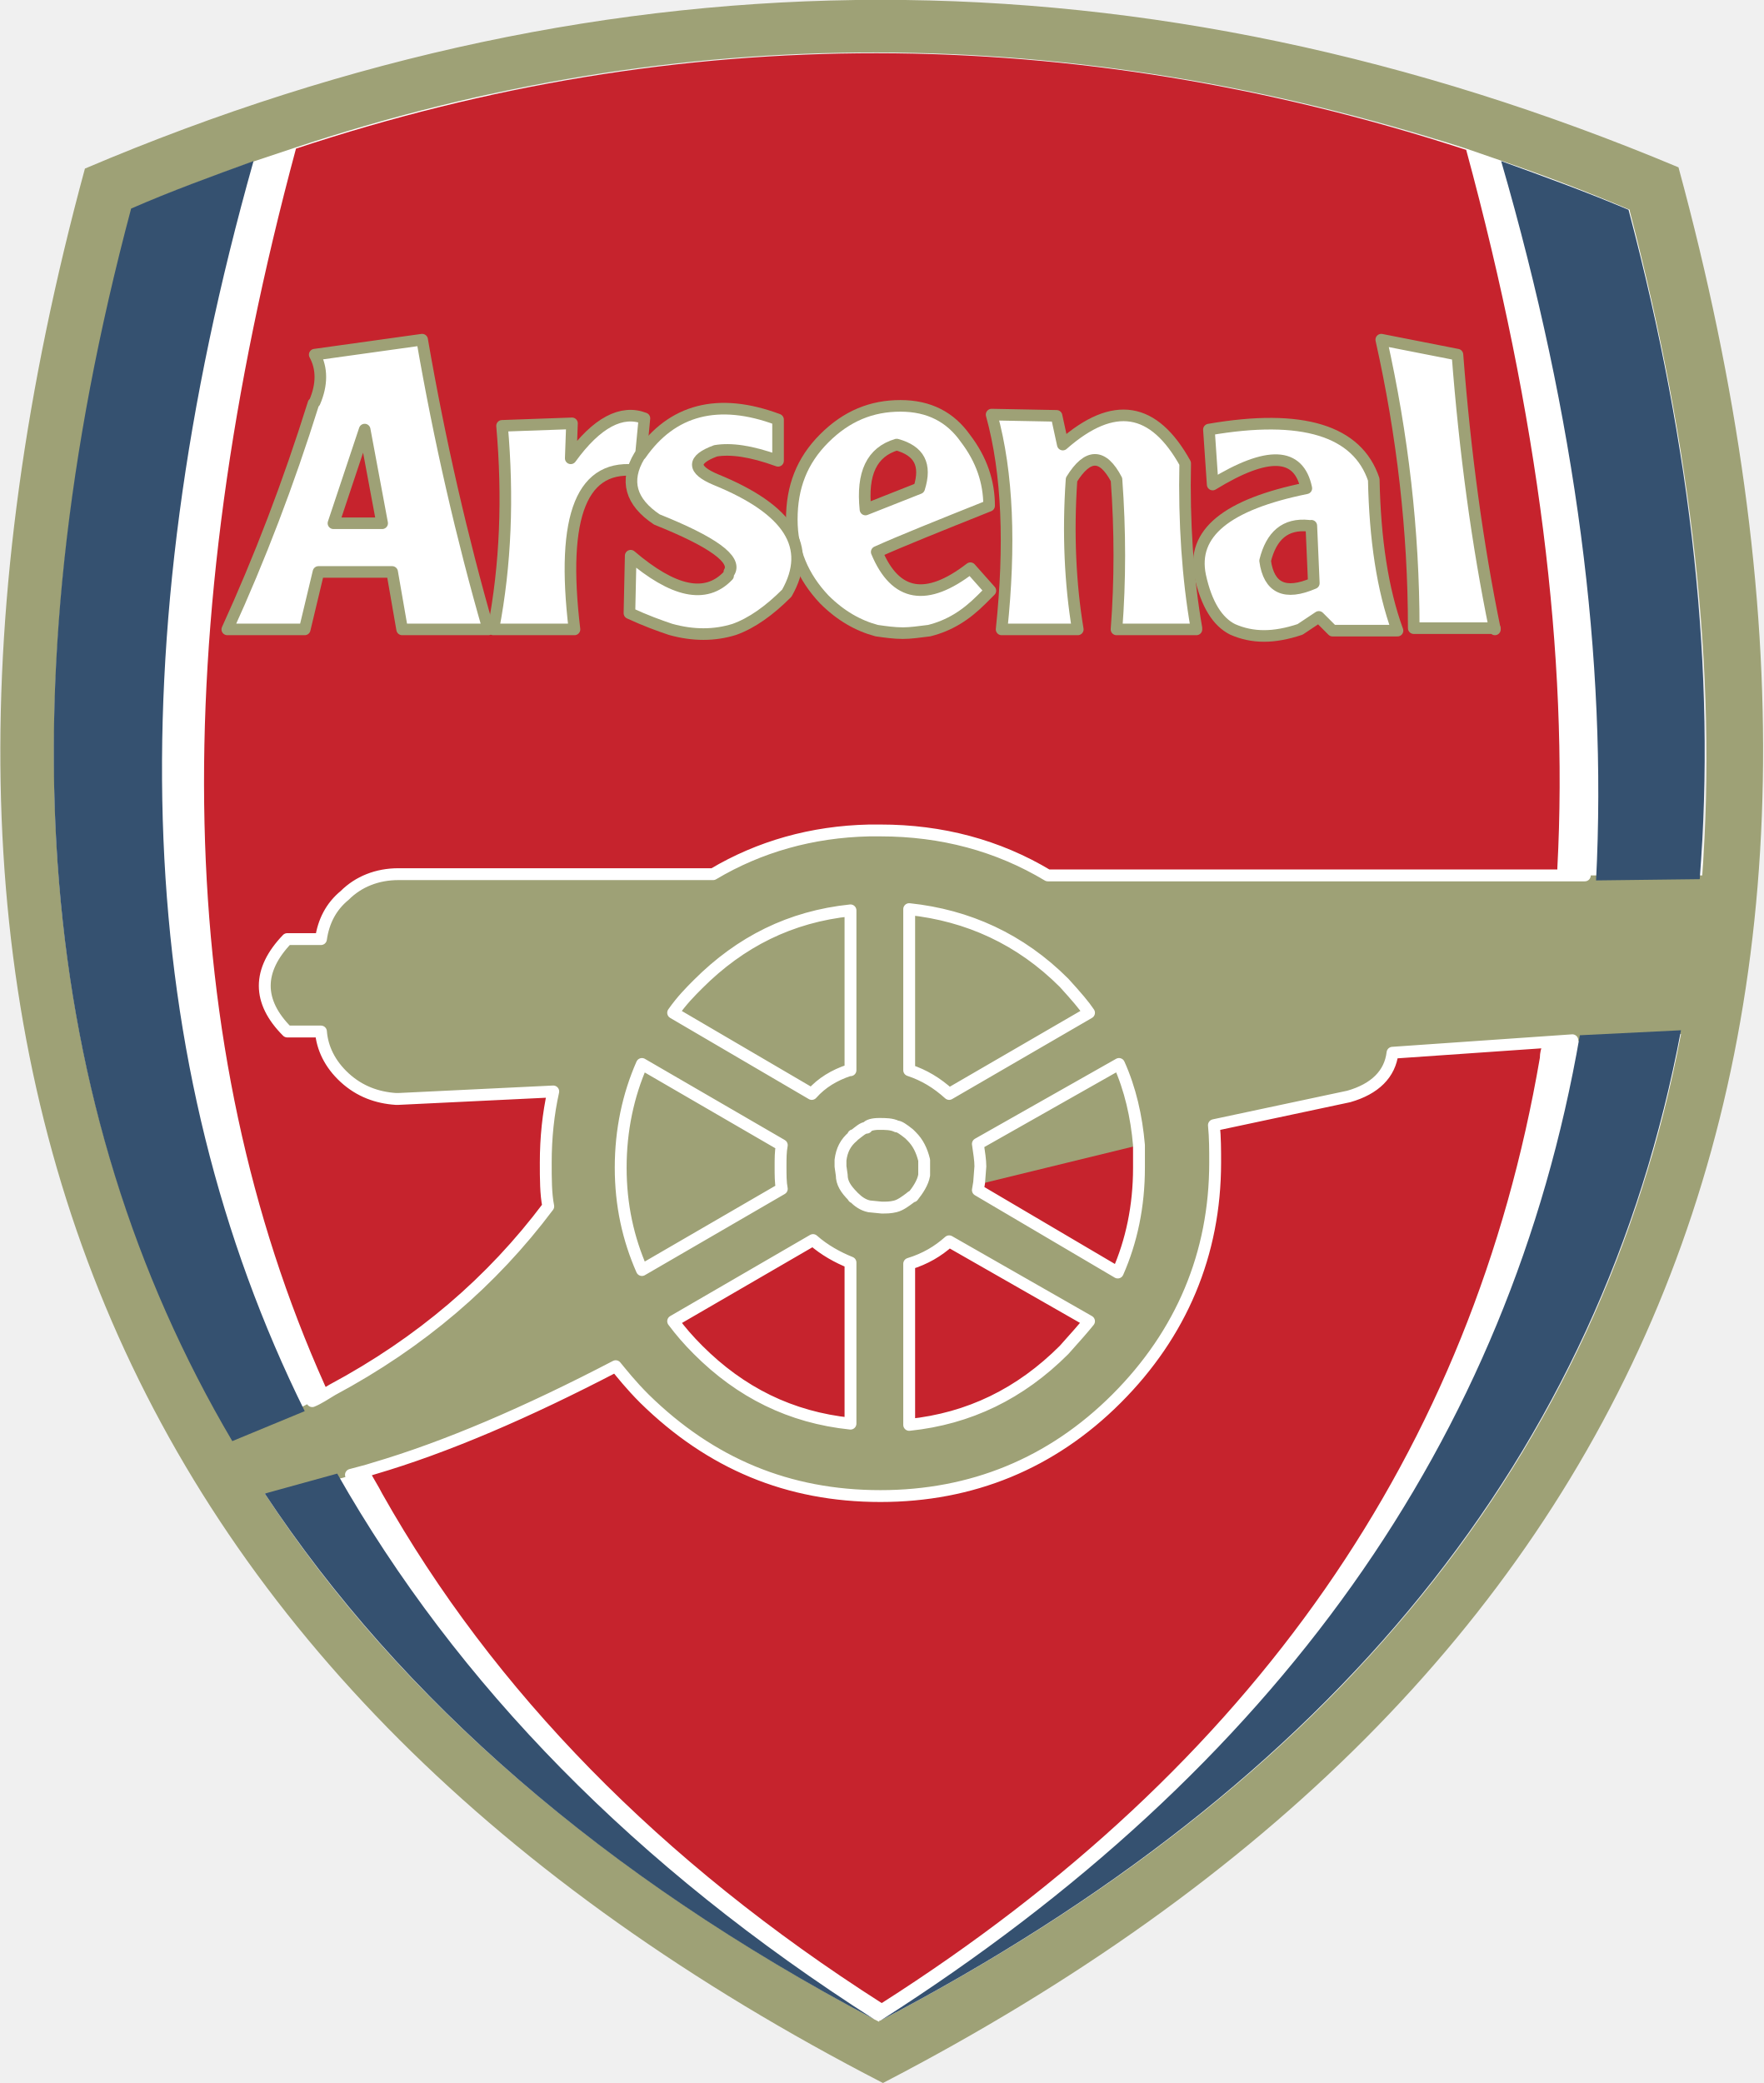
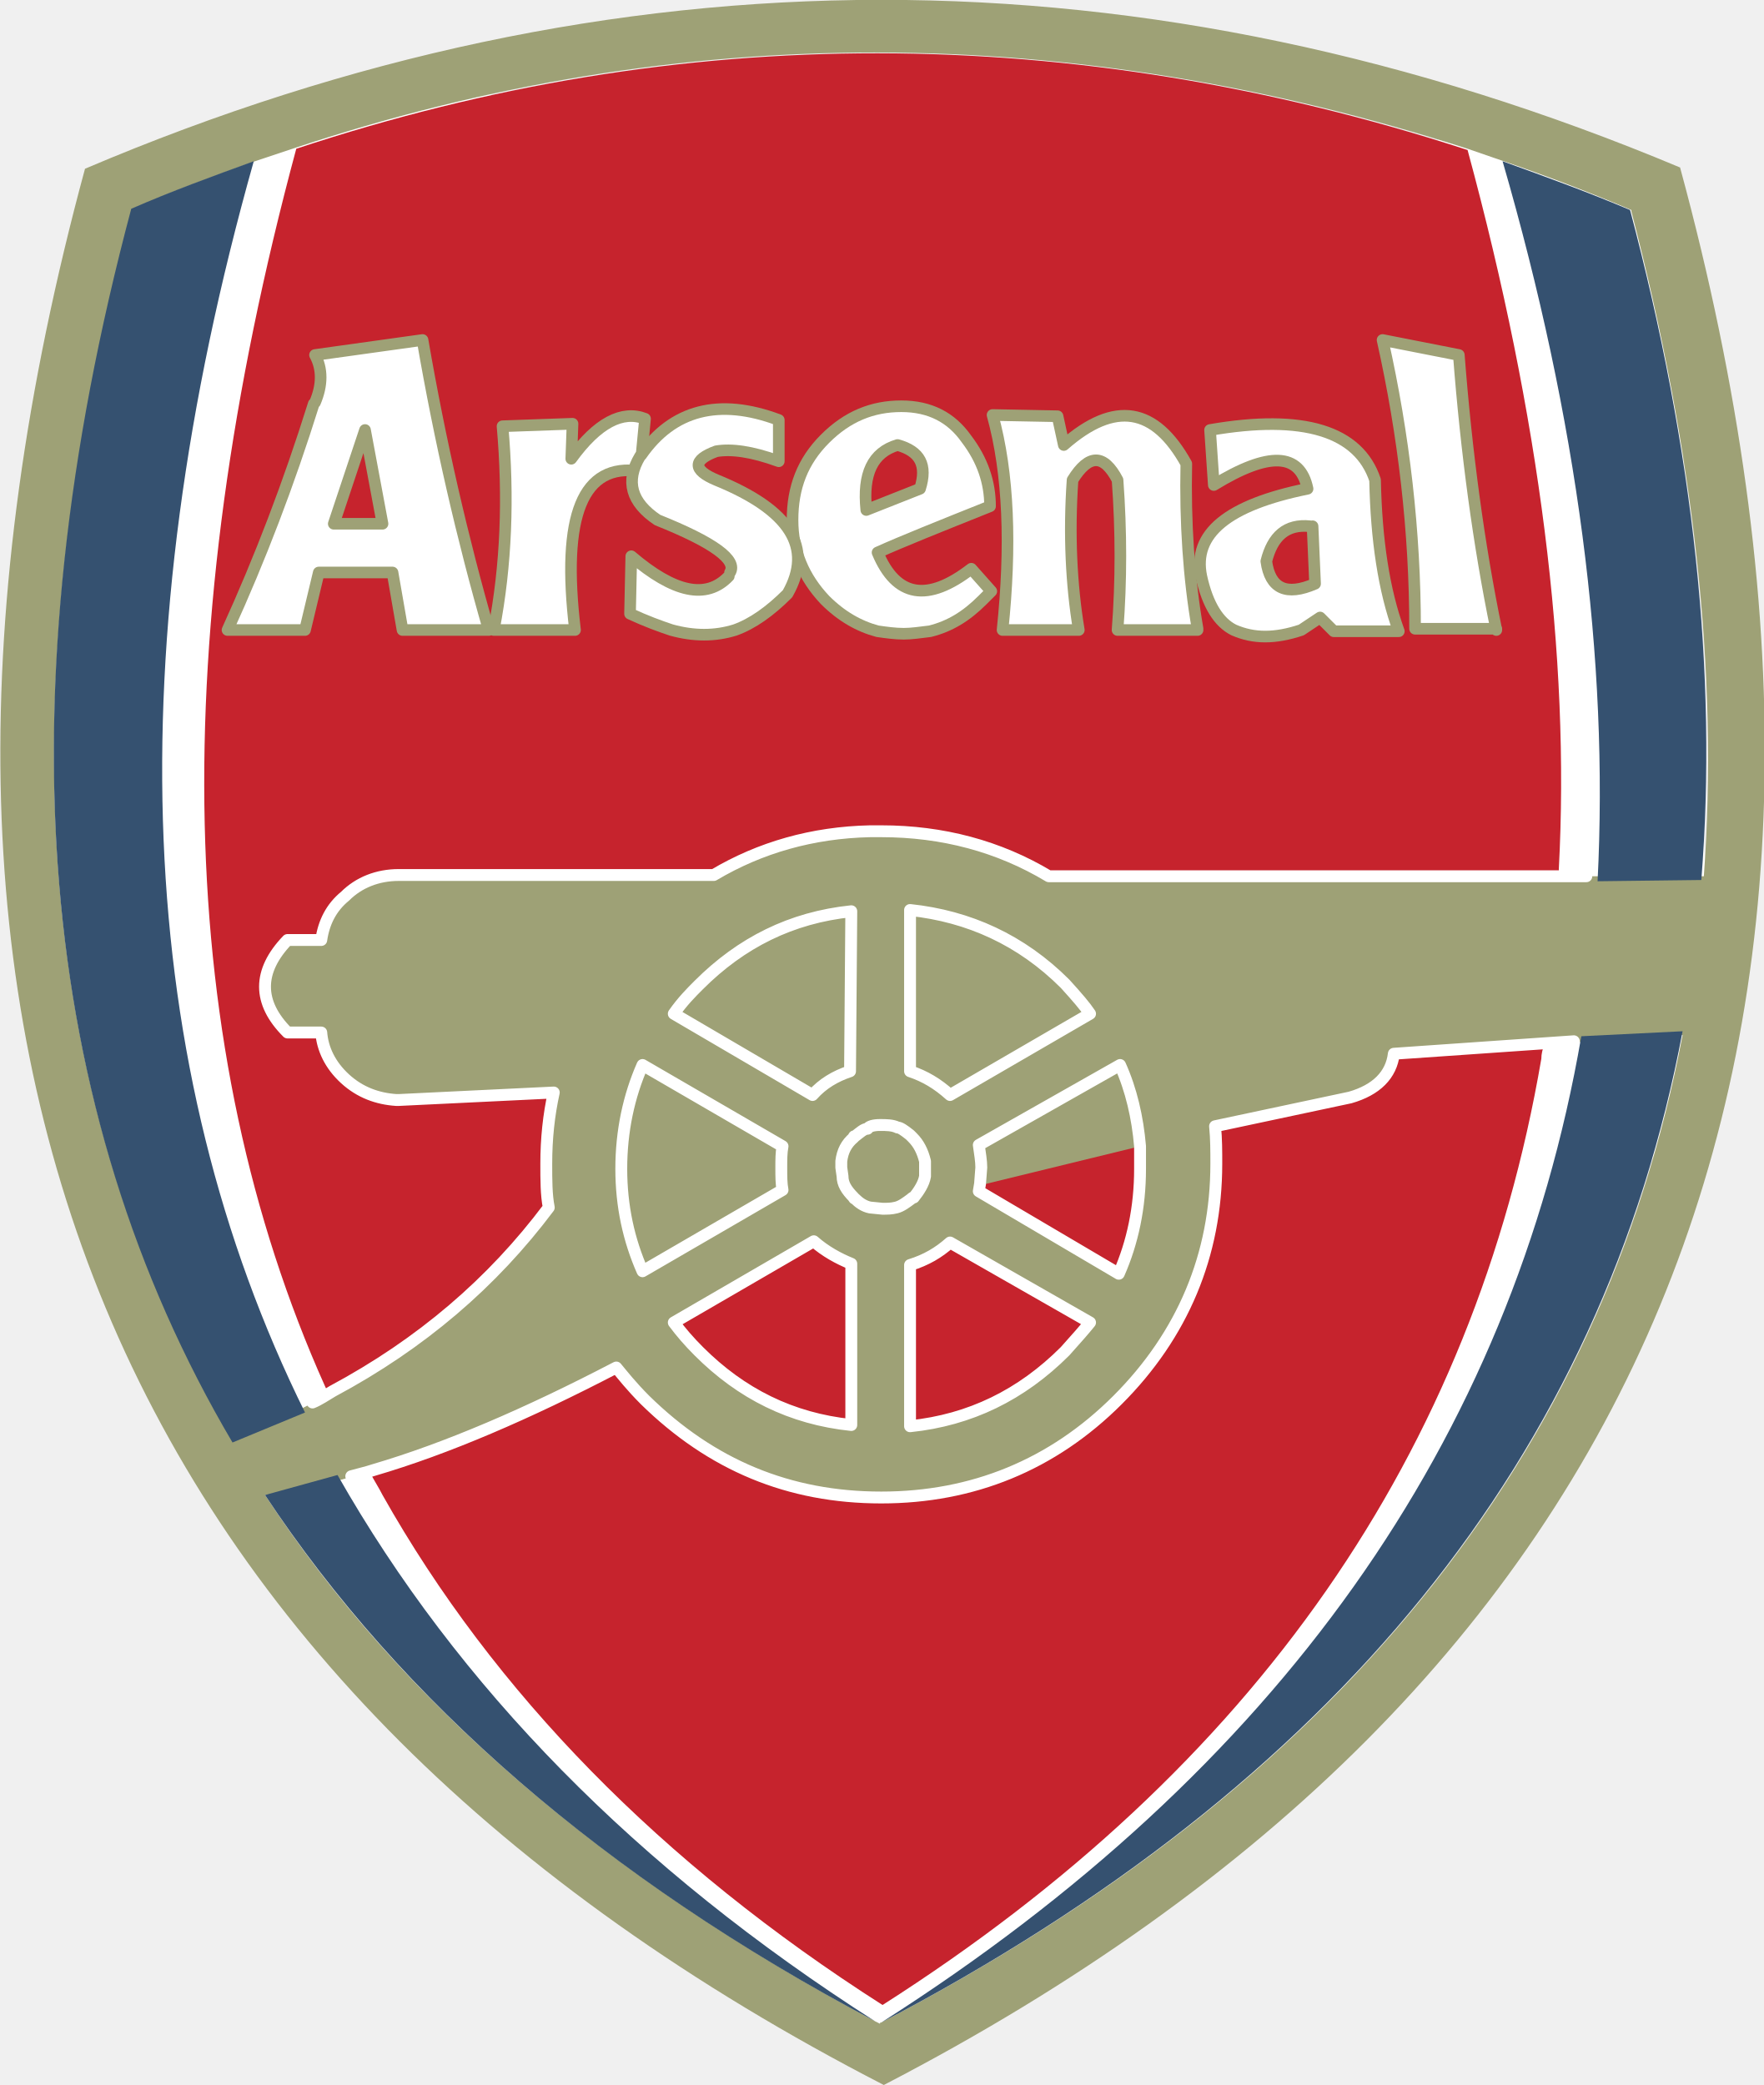
- <svg xmlns="http://www.w3.org/2000/svg" version="1.1" id="Layer_1" x="0px" y="0px" viewBox="-183.2 313.2 141.2 166.8" style="enable-background:new -183.2 313.2 141.2 166.8;" xml:space="preserve">
-   <style type="text/css">
- 	.st0{fill:#FFFFFF;}
- 	.st1{fill:none;stroke:#9EA176;stroke-width:0.929;stroke-linecap:round;stroke-linejoin:round;stroke-miterlimit:2.613;}
- 	.st2{fill:#C6232D;}
- 	.st3{fill:#9EA176;}
- 	.st4{fill:#355170;}
- 	.st5{fill:none;stroke:#FFFFFF;stroke-width:0.949;stroke-linecap:round;stroke-linejoin:round;stroke-miterlimit:2.613;}
- </style>
+ <svg xmlns="http://www.w3.org/2000/svg" version="1.1" id="Layer_1" x="0px" y="0px" viewBox="-417.2 626.4 141.1 166.8" enable-background="new -417.2 626.4 141.1 166.8" xml:space="preserve">
  <g>
-     <polygon class="st0" points="-168.3,326.7 -144.2,319.5 -112.6,471.5 -67.5,322.2 -49.7,328.3 -46,397.2 -78.5,453.7 -112.6,478.7    -155.8,445.8 -174.9,409.7 -180.4,371.5 -175.2,329.3  " />
-     <path class="st1" d="M-158.1,345.4v0.1 M-144.1,363.6h0.4" />
-     <path class="st2" d="M-58.5,383.3c0,0,0-0.3,0-0.6c0.9-16.9-1.5-36.1-7.3-57.5c-31.7-10.3-62.9-10.3-93.7-0.1   c-10.5,39-9.8,72,2.3,99c0.1,0.2,0.2,0.5,0.4,0.7c0,0,1.1,2,3.2,6.2c0,0,0,0,0,0c0.3,0.6,0.7,1.2,1,1.8c8.9,15.8,22.3,29.5,40,40.8   c29.8-19,47.3-44.2,52.7-75.7c0-0.4,0.1-0.7,0.2-1.1h0L-58.5,383.3L-58.5,383.3z" />
-     <path class="st3" d="M-48.8,326.6c-42.7-17.9-85.3-17.9-127.6,0.1c-19.1,70.4,2.2,121.5,63.9,153.3   C-51,448.1-29.7,396.9-48.8,326.6L-48.8,326.6z M-62.9,326.1c3.5,1.2,6.9,2.5,10.2,3.9v0.1c5,19.2,7,36.9,5.8,53.2h-52.3   c-4-2.4-8.5-3.6-13.4-3.6l-0.9,0c-4.6,0.1-8.8,1.3-12.5,3.5h-25.2c-1.7,0-3.2,0.6-4.3,1.7c-1.1,0.9-1.7,2.1-1.9,3.5h-2.7   c-2.4,2.5-2.4,5,0,7.4h2.7c0.1,1.3,0.7,2.6,1.9,3.7c1.2,1.1,2.6,1.6,4.1,1.7c0.1,0,0.1,0,0.2,0l12.4-0.6c-0.4,1.8-0.6,3.7-0.6,5.7   c0,1.3,0,2.5,0.2,3.5c-4.6,6.1-10.4,11.1-17.6,14.9l-2.1,1.1c-1.7,0.8-3.6,1.6-5.8,2.4c-15.7-26.6-18.4-59.3-7.9-98.3   c3.2-1.4,6.5-2.6,9.8-3.8l3.3-1.1c30.8-10.2,62-10.1,93.7,0.1L-62.9,326.1L-62.9,326.1z M-120.7,406.6c0,0.7,0,1.3,0.1,1.8   l-11.2,6.5c-1.1-2.5-1.7-5.2-1.7-8.2c0-3,0.6-5.8,1.7-8.3l11.2,6.5C-120.7,405.4-120.7,406-120.7,406.6L-120.7,406.6z    M-112.8,403.2L-112.8,403.2c0.5,0,1,0,1.4,0.2c0.2,0,0.5,0.2,1,0.6l0.2,0.2c0.5,0.5,0.8,1.1,1,1.9l0,1.2c-0.1,0.6-0.5,1.2-0.9,1.7   c-0.1,0-0.1,0-0.2,0.1c-0.4,0.3-0.8,0.6-1.2,0.7c-0.4,0.1-0.7,0.1-1.1,0.1l-1-0.1c-0.5-0.1-0.9-0.4-1.2-0.7c-0.1,0-0.1-0.1-0.1-0.1   c-0.6-0.6-0.9-1.1-0.9-1.7l-0.1-0.7l0-0.5c0.1-0.8,0.4-1.4,1-1.9c0-0.1,0-0.1,0.1-0.1c0.4-0.3,0.7-0.6,1-0.6   C-113.7,403.3-113.3,403.2-112.8,403.2L-112.8,403.2z M-115.2,398.9c-1.2,0.4-2.2,1-3,1.9l-11.1-6.5c0.7-1,1.4-1.7,2-2.3   c3.4-3.4,7.4-5.4,12.2-5.9V398.9L-115.2,398.9z M-127.3,421.3c-0.8-0.8-1.4-1.5-2-2.3l11.2-6.5c0.9,0.8,2,1.4,3,1.8v12.9   C-119.9,426.7-123.9,424.7-127.3,421.3L-127.3,421.3z M-134,422.7c0.5,0.6,1.2,1.5,2.3,2.6c5.3,5.2,11.5,7.8,18.9,7.8   c7.3,0,13.7-2.6,18.9-7.8c5.2-5.2,7.9-11.6,7.9-18.9c0-1,0-2-0.1-3l10.8-2.3c2.1-0.6,3.3-1.8,3.5-3.5l23.2-1.6   c-6.4,33.7-27.7,60-64.1,79c-0.1,0-0.1,0-0.1,0.1l-0.4-0.2c-21.7-11.6-38-25.6-48.8-42.1c1.7-0.2,3.7-0.6,6-1.2l2.2-0.6   C-147.8,429.3-141.2,426.5-134,422.7L-134,422.7z M-110.4,427.3v-12.9c1.3-0.4,2.3-1,3.2-1.8L-96,419c-0.4,0.5-1.1,1.3-2,2.3   C-101.5,424.8-105.6,426.8-110.4,427.3L-110.4,427.3z M-96,394.3l-11.2,6.5c-1-0.9-2-1.5-3.2-1.9V386c4.7,0.5,8.9,2.4,12.4,5.9   C-97,393-96.4,393.7-96,394.3L-96,394.3z M-93.6,398.4c0.9,2,1.4,4.2,1.6,6.5l0,1.8c0,3.1-0.6,5.9-1.7,8.4l-11.2-6.6l0.1-0.6   l0.1-1.3c0-0.5-0.1-1.1-0.2-1.8L-93.6,398.4L-93.6,398.4z" />
-     <path class="st3" d="M-104.7,408l12.7-3.1c-0.2-2.3-0.7-4.5-1.6-6.5l-11.2,6.5c0.1,0.7,0.2,1.3,0.2,1.8L-104.7,408L-104.7,408z" />
-     <path class="st3" d="M-107.2,400.7l11.2-6.5c-0.4-0.6-1.1-1.3-2-2.3c-3.5-3.5-7.7-5.5-12.4-5.9v12.8   C-109.2,399.2-108.1,399.8-107.2,400.7L-107.2,400.7z" />
-     <path class="st3" d="M-110.4,404c-0.5-0.4-0.8-0.6-1-0.6c-0.4-0.2-0.9-0.2-1.3-0.2h-0.1c-0.6,0-0.9,0.1-1.1,0.2   c-0.3,0.1-0.7,0.3-1,0.6c-0.1,0-0.1,0-0.1,0.1c-0.6,0.5-0.9,1.1-1,1.9l0,0.5l0.1,0.7c0,0.6,0.4,1.2,0.9,1.7c0,0,0,0.1,0.1,0.1   c0.3,0.3,0.7,0.6,1.2,0.7l1,0.1c0.4,0,0.7,0,1.1-0.1c0.4-0.1,0.7-0.4,1.2-0.7c0-0.1,0.1-0.1,0.2-0.1c0.5-0.6,0.8-1.1,0.9-1.7l0-1.2   c-0.1-0.8-0.5-1.4-1-1.9L-110.4,404L-110.4,404z" />
-     <path class="st3" d="M-118.2,400.8c0.8-0.9,1.9-1.5,3-1.9V386c-4.7,0.5-8.8,2.5-12.2,5.9c-0.6,0.6-1.3,1.3-2,2.3L-118.2,400.8   L-118.2,400.8z" />
-     <path class="st3" d="M-120.7,406.6c0-0.6,0-1.2,0.1-1.8l-11.2-6.5c-1.1,2.5-1.7,5.2-1.7,8.3c0,3,0.6,5.7,1.7,8.2l11.2-6.5   C-120.7,407.9-120.7,407.3-120.7,406.6L-120.7,406.6z" />
-     <path class="st4" d="M-56.7,396.1L-56.7,396.1c-5.6,32.4-24.3,58.7-56,78.9c36.3-19,57.7-45.3,64.1-79.3L-56.7,396.1L-56.7,396.1z" />
-     <path class="st4" d="M-156.2,431.2l-5.8,1.6c10.9,16.5,27.1,30.6,48.8,42.1C-132.3,462.7-146.6,448.1-156.2,431.2L-156.2,431.2z" />
-     <path class="st4" d="M-52.8,330c-3.3-1.4-6.6-2.6-10.2-3.9c6,20.7,8.5,39.9,7.6,57.6l8.3-0.1C-45.8,367.1-47.7,349.3-52.8,330   L-52.8,330L-52.8,330z" />
-     <path class="st4" d="M-162.9,326.1c-3.3,1.2-6.6,2.4-9.8,3.8c-10.4,39-7.7,71.9,8.1,98.7l5.8-2.4   C-172.5,398.5-173.9,365.1-162.9,326.1L-162.9,326.1z" />
-     <path class="st0" d="M-149.4,340.4l-8.6,1.2c0.6,1.1,0.6,2.4,0,3.8v0.1c-2,6.4-4.3,12.4-6.9,18.1h6.2l1.1-4.6h5.9l0.8,4.6h6.9   C-146.2,356.3-148,348.5-149.4,340.4L-149.4,340.4L-149.4,340.4z M-152.6,355.1h-3.9l2.5-7.5L-152.6,355.1L-152.6,355.1z" />
-     <path class="st1" d="M-154,347.6l1.4,7.5h-3.9L-154,347.6L-154,347.6z M-158.1,345.5c-2,6.4-4.3,12.4-6.9,18.1h6.2l1.1-4.6h5.9   l0.8,4.6h6.9c-2.1-7.3-3.9-15.1-5.3-23.2l-8.6,1.2c0.6,1.1,0.6,2.4,0,3.8" />
-     <path class="st0" d="M-137.2,363.6c-1.1-9.2,0.6-13.4,5.2-12.7l0.4-4.2c-1.8-0.7-3.8,0.3-5.9,3.2l0.1-2.8l-5.6,0.2   c0.5,5.7,0.3,11.1-0.7,16.3L-137.2,363.6L-137.2,363.6z" />
-     <path class="st1" d="M-132,350.9c-4.6-0.7-6.3,3.5-5.2,12.7h-6.5c1-5.2,1.2-10.6,0.7-16.3l5.6-0.2l-0.1,2.8   c2.1-2.9,4.1-3.9,5.9-3.2L-132,350.9L-132,350.9z" />
-     <path class="st0" d="M-70,363.6h6.5c-1.4-6.8-2.4-14.2-3-22l-6.1-1.2C-70.9,348-70.1,355.8-70,363.6L-70,363.6z" />
-     <path class="st1" d="M-63.5,363.6c-1.4-6.8-2.4-14.2-3-22l-6.1-1.2c1.7,7.6,2.6,15.3,2.6,23.1H-63.5L-63.5,363.6z" />
-     <path class="st0" d="M-103.9,360.5l-1.6-1.8c-3.5,2.7-6,2.3-7.5-1.3c2-0.8,5-2,9-3.7c0-1.9-0.6-3.7-1.8-5.4c-1.3-1.7-3-2.6-5.2-2.6   c-2.3,0-4.3,0.8-6.1,2.6c-1.7,1.8-2.6,3.9-2.6,6.5c0,2.5,0.8,4.6,2.6,6.4c1.3,1.3,2.6,2.1,4.2,2.5h4.2c1.5-0.4,2.9-1.2,4.2-2.5   L-103.9,360.5L-103.9,360.5L-103.9,360.5z M-111.4,348.8c1.8,0.5,2.4,1.6,1.8,3.5l-4.3,1.8C-114.2,351.2-113.4,349.4-111.4,348.8   L-111.4,348.8z" />
-     <path class="st1" d="M-109.6,352.3c0.6-1.9,0-3-1.8-3.5c-2,0.6-2.8,2.3-2.5,5.2L-109.6,352.3L-109.6,352.3z M-104,353.7   c-4,1.6-7,2.8-9,3.7c1.5,3.6,4,4,7.5,1.3l1.6,1.8l-0.7,0.7c-1.3,1.3-2.6,2.1-4.2,2.5c-0.8,0.1-1.5,0.2-2.1,0.2   c-0.7,0-1.4-0.1-2.1-0.2c-1.5-0.4-2.9-1.2-4.2-2.5c-1.7-1.8-2.6-3.9-2.6-6.4c0-2.6,0.8-4.7,2.6-6.5c1.8-1.8,3.8-2.6,6.1-2.6   c2.3,0,4,0.9,5.2,2.6C-104.6,350-104,351.8-104,353.7L-104,353.7z" />
-     <path class="st0" d="M-87.4,363.6c-0.7-4.1-1-8.5-0.9-13.2c-2.4-4.6-5.7-5.1-9.8-1.5l-0.5-2.3l-5.2-0.1c1.3,4.7,1.5,10.5,0.8,17.2   h6c-0.6-3.6-0.7-7.7-0.5-12c1.3-2.1,2.6-2.1,3.6,0c0.3,4,0.3,8,0,12H-87.4L-87.4,363.6z" />
-     <path class="st1" d="M-97,363.6h-6 M-87.4,363.6h-6.4 M-93.8,363.6c0.3-3.9,0.3-7.9,0-12c-1.1-2.1-2.3-2.1-3.6,0   c-0.3,4.3-0.1,8.4,0.5,12 M-103,363.6c0.7-6.7,0.5-12.5-0.8-17.2l5.2,0.1l0.5,2.3c4.1-3.6,7.3-3,9.8,1.5c-0.1,4.7,0.2,9.2,0.9,13.2   " />
-     <path class="st0" d="M-120.9,350.1v-3.3c-4.8-1.8-8.5-0.8-11,2.8l-0.1,0.1c-1.2,2-0.7,3.7,1.4,5.1c4.5,1.8,6.4,3.2,5.8,4.2   l-0.1,0.2c-1.8,1.9-4.4,1.3-7.8-1.6l-0.1,4.6c1.3,0.6,2.4,1,3.3,1.3c1.8,0.5,3.5,0.5,5.1,0c1.4-0.5,2.8-1.5,4.2-2.9   c2.1-3.7,0.2-6.7-5.7-9.1c-1.9-0.8-1.9-1.6,0-2.3C-124.7,349.1-123.1,349.3-120.9,350.1L-120.9,350.1z" />
-     <path class="st1" d="M-124.9,359.3c-1.8,1.9-4.4,1.3-7.8-1.6l-0.1,4.6c1.3,0.6,2.4,1,3.3,1.3c1.8,0.5,3.5,0.5,5.1,0   c1.4-0.5,2.8-1.5,4.2-2.9c2.1-3.7,0.2-6.7-5.7-9.1c-1.9-0.8-1.9-1.6,0-2.3c1.2-0.2,2.8,0,5,0.8v-3.3c-4.8-1.8-8.5-0.8-11,2.8   l-0.1,0.1c-1.2,2-0.7,3.7,1.4,5.1c4.5,1.8,6.4,3.2,5.8,4.2" />
-     <path class="st0" d="M-86.2,347.6c0,1,0,2.5,0.1,4.4c4.4-2.7,6.9-2.6,7.5,0.3c-6.4,1.3-9.2,3.6-8.5,7c0.5,2.3,1.4,3.7,2.6,4.3   c1.6,0.7,3.3,0.7,5.4,0l1.5-1l1.1,1.1h5.2v-0.1c-1.2-3.3-1.8-7.2-1.9-12C-74.3,347.7-78.7,346.3-86.2,347.6L-86.2,347.6   L-86.2,347.6z M-78.2,355.3l0.2,4.6c-2.3,1-3.6,0.4-3.9-1.8c0.5-2,1.6-3,3.5-2.8H-78.2L-78.2,355.3z" />
-     <path class="st1" d="M-86.1,352c4.4-2.7,6.9-2.6,7.5,0.3c-6.4,1.3-9.2,3.6-8.5,7c0.5,2.3,1.4,3.7,2.6,4.3c1.6,0.7,3.3,0.7,5.4,0   l1.5-1l1.1,1.1h5.2c-1.2-3.3-1.8-7.3-1.9-12.1c-1.3-3.9-5.7-5.3-13.2-4h0L-86.1,352L-86.1,352z M-78.2,355.3l0.2,4.6   c-2.3,1-3.6,0.4-3.9-1.8c0.5-2,1.6-3,3.5-2.8" />
-     <path class="st5" d="M-56.3,383.3h-43c-4-2.4-8.5-3.6-13.4-3.6l-0.9,0c-4.6,0.1-8.8,1.3-12.5,3.5h-25.2c-1.7,0-3.2,0.6-4.3,1.7   c-1.1,0.9-1.7,2.1-1.9,3.5h-2.7c-2.4,2.5-2.4,5,0,7.4h2.7c0.1,1.3,0.7,2.6,1.9,3.7c1.2,1.1,2.6,1.6,4.1,1.7c0.1,0,0.1,0,0.2,0   l12.4-0.6c-0.4,1.8-0.6,3.7-0.6,5.7c0,1.3,0,2.5,0.2,3.5c-4.5,6-10.2,10.9-17.3,14.7c-0.5,0.3-1.1,0.7-1.6,0.9 M-120.7,406.6   c0,0.7,0,1.3,0.1,1.8l-11.2,6.5c-1.1-2.5-1.7-5.2-1.7-8.2c0-3,0.6-5.8,1.7-8.3l11.2,6.5C-120.7,405.4-120.7,406-120.7,406.6   L-120.7,406.6z M-112.8,403.2L-112.8,403.2c0.5,0,1,0,1.4,0.2c0.2,0,0.5,0.2,1,0.6l0.2,0.2c0.5,0.5,0.8,1.1,1,1.9l0,1.2   c-0.1,0.6-0.5,1.2-0.9,1.7c-0.1,0-0.1,0-0.2,0.1c-0.4,0.3-0.8,0.6-1.2,0.7c-0.4,0.1-0.7,0.1-1.1,0.1l-1-0.1   c-0.5-0.1-0.9-0.4-1.2-0.7c-0.1,0-0.1-0.1-0.1-0.1c-0.6-0.6-0.9-1.1-0.9-1.7l-0.1-0.7l0-0.5c0.1-0.8,0.4-1.4,1-1.9   c0-0.1,0-0.1,0.1-0.1c0.4-0.3,0.7-0.6,1-0.6C-113.7,403.3-113.3,403.2-112.8,403.2L-112.8,403.2z M-115.2,398.9   c-1.2,0.4-2.2,1-3,1.9l-11.1-6.5c0.7-1,1.4-1.7,2-2.3c3.4-3.4,7.4-5.4,12.2-5.9V398.9L-115.2,398.9z M-127.3,421.3   c-0.8-0.8-1.4-1.5-2-2.3l11.2-6.5c0.9,0.8,2,1.4,3,1.8v12.9C-119.9,426.7-123.9,424.7-127.3,421.3L-127.3,421.3z M-155.1,431.3   c0.7-0.2,1.2-0.3,1.8-0.5c5.8-1.7,12.3-4.5,19.4-8.2c0.5,0.6,1.2,1.5,2.3,2.6c5.3,5.2,11.5,7.8,18.9,7.8c7.3,0,13.7-2.6,18.9-7.8   c5.2-5.2,7.9-11.6,7.9-18.9c0-1,0-2-0.1-3l10.8-2.3c2.1-0.6,3.3-1.8,3.5-3.5l14.4-1 M-110.4,427.3v-12.9c1.3-0.4,2.3-1,3.2-1.8   L-96,419c-0.4,0.5-1.1,1.3-2,2.3C-101.5,424.8-105.6,426.8-110.4,427.3L-110.4,427.3z M-96,394.3l-11.2,6.5c-1-0.9-2-1.5-3.2-1.9   V386c4.7,0.5,8.9,2.4,12.4,5.9C-97,393-96.4,393.7-96,394.3L-96,394.3z M-93.6,398.4c0.9,2,1.4,4.2,1.6,6.5l0,1.8   c0,3.1-0.6,5.9-1.7,8.4l-11.2-6.6l0.1-0.6l0.1-1.3c0-0.5-0.1-1.1-0.2-1.8L-93.6,398.4L-93.6,398.4z" />
+     <polygon fill="#FFFFFF" points="-402.3,639.9 -378.2,632.7 -346.6,784.7 -301.5,635.4 -283.7,641.5 -280,710.4 -312.5,766.9    -346.6,791.9 -389.8,759 -408.9,722.9 -414.4,684.7 -409.2,642.5  " />
+     <path fill="none" stroke="#9EA176" stroke-width="0.929" stroke-linecap="round" stroke-linejoin="round" stroke-miterlimit="2.613" d="   M-392.1,658.6L-392.1,658.6 M-378.1,676.8h0.4" />
+     <path fill="#C6232D" d="M-292.5,696.5c0,0,0-0.3,0-0.6c0.9-16.9-1.5-36.1-7.3-57.5c-31.7-10.3-62.9-10.3-93.7-0.1   c-10.5,39-9.8,72,2.3,99c0.1,0.2,0.2,0.5,0.4,0.7c0,0,1.1,2,3.2,6.2l0,0c0.3,0.6,0.7,1.2,1,1.8c8.9,15.8,22.3,29.5,40,40.8   c29.8-19,47.3-44.2,52.7-75.7c0-0.4,0.1-0.7,0.2-1.1l0,0L-292.5,696.5L-292.5,696.5z" />
+     <path fill="#9EA176" d="M-282.8,639.8c-42.7-17.9-85.3-17.9-127.6,0.1c-19.1,70.4,2.2,121.5,63.9,153.3   C-285,761.3-263.7,710.1-282.8,639.8L-282.8,639.8z M-296.9,639.3c3.5,1.2,6.9,2.5,10.2,3.9v0.1c5,19.2,7,36.9,5.8,53.2h-52.3   c-4-2.4-8.5-3.6-13.4-3.6h-0.9c-4.6,0.1-8.8,1.3-12.5,3.5h-25.2c-1.7,0-3.2,0.6-4.3,1.7c-1.1,0.9-1.7,2.1-1.9,3.5h-2.7   c-2.4,2.5-2.4,5,0,7.4h2.7c0.1,1.3,0.7,2.6,1.9,3.7c1.2,1.1,2.6,1.6,4.1,1.7c0.1,0,0.1,0,0.2,0l12.4-0.6c-0.4,1.8-0.6,3.7-0.6,5.7   c0,1.3,0,2.5,0.2,3.5c-4.6,6.1-10.4,11.1-17.6,14.9l-2.1,1.1c-1.7,0.8-3.6,1.6-5.8,2.4c-15.7-26.6-18.4-59.3-7.9-98.3   c3.2-1.4,6.5-2.6,9.8-3.8l3.3-1.1c30.8-10.2,62-10.1,93.7,0.1L-296.9,639.3L-296.9,639.3z M-354.7,719.8c0,0.7,0,1.3,0.1,1.8   l-11.2,6.5c-1.1-2.5-1.7-5.2-1.7-8.2s0.6-5.8,1.7-8.3l11.2,6.5C-354.7,718.6-354.7,719.2-354.7,719.8L-354.7,719.8z M-346.8,716.4   L-346.8,716.4c0.5,0,1,0,1.4,0.2c0.2,0,0.5,0.2,1,0.6l0.2,0.2c0.5,0.5,0.8,1.1,1,1.9v1.2c-0.1,0.6-0.5,1.2-0.9,1.7   c-0.1,0-0.1,0-0.2,0.1c-0.4,0.3-0.8,0.6-1.2,0.7c-0.4,0.1-0.7,0.1-1.1,0.1l-1-0.1c-0.5-0.1-0.9-0.4-1.2-0.7c-0.1,0-0.1-0.1-0.1-0.1   c-0.6-0.6-0.9-1.1-0.9-1.7l-0.1-0.7v-0.5c0.1-0.8,0.4-1.4,1-1.9c0-0.1,0-0.1,0.1-0.1c0.4-0.3,0.7-0.6,1-0.6   C-347.7,716.5-347.3,716.4-346.8,716.4L-346.8,716.4z M-349.2,712.1c-1.2,0.4-2.2,1-3,1.9l-11.1-6.5c0.7-1,1.4-1.7,2-2.3   c3.4-3.4,7.4-5.4,12.2-5.9L-349.2,712.1L-349.2,712.1z M-361.3,734.5c-0.8-0.8-1.4-1.5-2-2.3l11.2-6.5c0.9,0.8,2,1.4,3,1.8v12.9   C-353.9,739.9-357.9,737.9-361.3,734.5L-361.3,734.5z M-368,735.9c0.5,0.6,1.2,1.5,2.3,2.6c5.3,5.2,11.5,7.8,18.9,7.8   c7.3,0,13.7-2.6,18.9-7.8c5.2-5.2,7.9-11.6,7.9-18.9c0-1,0-2-0.1-3l10.8-2.3c2.1-0.6,3.3-1.8,3.5-3.5l23.2-1.6   c-6.4,33.7-27.7,60-64.1,79c-0.1,0-0.1,0-0.1,0.1l-0.4-0.2c-21.7-11.6-38-25.6-48.8-42.1c1.7-0.2,3.7-0.6,6-1.2l2.2-0.6   C-381.8,742.5-375.2,739.7-368,735.9L-368,735.9z M-344.4,740.5v-12.9c1.3-0.4,2.3-1,3.2-1.8l11.2,6.4c-0.4,0.5-1.1,1.3-2,2.3   C-335.5,738-339.6,740-344.4,740.5L-344.4,740.5z M-330,707.5l-11.2,6.5c-1-0.9-2-1.5-3.2-1.9v-12.9c4.7,0.5,8.9,2.4,12.4,5.9   C-331,706.2-330.4,706.9-330,707.5L-330,707.5z M-327.6,711.6c0.9,2,1.4,4.2,1.6,6.5v1.8c0,3.1-0.6,5.9-1.7,8.4l-11.2-6.6l0.1-0.6   l0.1-1.3c0-0.5-0.1-1.1-0.2-1.8L-327.6,711.6L-327.6,711.6z" />
+     <path fill="#9EA176" d="M-338.7,721.2l12.7-3.1c-0.2-2.3-0.7-4.5-1.6-6.5l-11.2,6.5c0.1,0.7,0.2,1.3,0.2,1.8L-338.7,721.2   L-338.7,721.2z" />
+     <path fill="#9EA176" d="M-341.2,713.9l11.2-6.5c-0.4-0.6-1.1-1.3-2-2.3c-3.5-3.5-7.7-5.5-12.4-5.9V712   C-343.2,712.4-342.1,713-341.2,713.9L-341.2,713.9z" />
+     <path fill="#9EA176" d="M-344.4,717.2c-0.5-0.4-0.8-0.6-1-0.6c-0.4-0.2-0.9-0.2-1.3-0.2h-0.1c-0.6,0-0.9,0.1-1.1,0.2   c-0.3,0.1-0.7,0.3-1,0.6c-0.1,0-0.1,0-0.1,0.1c-0.6,0.5-0.9,1.1-1,1.9v0.5l0.1,0.7c0,0.6,0.4,1.2,0.9,1.7c0,0,0,0.1,0.1,0.1   c0.3,0.3,0.7,0.6,1.2,0.7l1,0.1c0.4,0,0.7,0,1.1-0.1c0.4-0.1,0.7-0.4,1.2-0.7c0-0.1,0.1-0.1,0.2-0.1c0.5-0.6,0.8-1.1,0.9-1.7v-1.2   c-0.1-0.8-0.5-1.4-1-1.9L-344.4,717.2L-344.4,717.2z" />
+     <path fill="#9EA176" d="M-352.2,714c0.8-0.9,1.9-1.5,3-1.9v-12.9c-4.7,0.5-8.8,2.5-12.2,5.9c-0.6,0.6-1.3,1.3-2,2.3L-352.2,714   L-352.2,714z" />
+     <path fill="#9EA176" d="M-354.7,719.8c0-0.6,0-1.2,0.1-1.8l-11.2-6.5c-1.1,2.5-1.7,5.2-1.7,8.3c0,3,0.6,5.7,1.7,8.2l11.2-6.5   C-354.7,721.1-354.7,720.5-354.7,719.8L-354.7,719.8z" />
+     <path fill="#355170" d="M-290.7,709.3L-290.7,709.3c-5.6,32.4-24.3,58.7-56,78.9c36.3-19,57.7-45.3,64.1-79.3L-290.7,709.3   L-290.7,709.3z" />
+     <path fill="#355170" d="M-390.2,744.4l-5.8,1.6c10.9,16.5,27.1,30.6,48.8,42.1C-366.3,775.9-380.6,761.3-390.2,744.4L-390.2,744.4z   " />
+     <path fill="#355170" d="M-286.8,643.2c-3.3-1.4-6.6-2.6-10.2-3.9c6,20.7,8.5,39.9,7.6,57.6l8.3-0.1   C-279.8,680.3-281.7,662.5-286.8,643.2L-286.8,643.2L-286.8,643.2z" />
+     <path fill="#355170" d="M-396.9,639.3c-3.3,1.2-6.6,2.4-9.8,3.8c-10.4,39-7.7,71.9,8.1,98.7l5.8-2.4   C-406.5,711.7-407.9,678.3-396.9,639.3L-396.9,639.3z" />
+     <path fill="#FFFFFF" d="M-383.4,653.6l-8.6,1.2c0.6,1.1,0.6,2.4,0,3.8v0.1c-2,6.4-4.3,12.4-6.9,18.1h6.2l1.1-4.6h5.9l0.8,4.6h6.9   C-380.2,669.5-382,661.7-383.4,653.6L-383.4,653.6L-383.4,653.6z M-386.6,668.3h-3.9l2.5-7.5L-386.6,668.3L-386.6,668.3z" />
+     <path fill="none" stroke="#9EA176" stroke-width="0.929" stroke-linecap="round" stroke-linejoin="round" stroke-miterlimit="2.613" d="   M-388,660.8l1.4,7.5h-3.9L-388,660.8L-388,660.8z M-392.1,658.7c-2,6.4-4.3,12.4-6.9,18.1h6.2l1.1-4.6h5.9l0.8,4.6h6.9   c-2.1-7.3-3.9-15.1-5.3-23.2l-8.6,1.2c0.6,1.1,0.6,2.4,0,3.8" />
+     <path fill="#FFFFFF" d="M-371.2,676.8c-1.1-9.2,0.6-13.4,5.2-12.7l0.4-4.2c-1.8-0.7-3.8,0.3-5.9,3.2l0.1-2.8l-5.6,0.2   c0.5,5.7,0.3,11.1-0.7,16.3H-371.2L-371.2,676.8z" />
+     <path fill="none" stroke="#9EA176" stroke-width="0.929" stroke-linecap="round" stroke-linejoin="round" stroke-miterlimit="2.613" d="   M-366,664.1c-4.6-0.7-6.3,3.5-5.2,12.7h-6.5c1-5.2,1.2-10.6,0.7-16.3l5.6-0.2l-0.1,2.8c2.1-2.9,4.1-3.9,5.9-3.2L-366,664.1   L-366,664.1z" />
+     <path fill="#FFFFFF" d="M-304,676.8h6.5c-1.4-6.8-2.4-14.2-3-22l-6.1-1.2C-304.9,661.2-304.1,669-304,676.8L-304,676.8z" />
+     <path fill="none" stroke="#9EA176" stroke-width="0.929" stroke-linecap="round" stroke-linejoin="round" stroke-miterlimit="2.613" d="   M-297.5,676.8c-1.4-6.8-2.4-14.2-3-22l-6.1-1.2c1.7,7.6,2.6,15.3,2.6,23.1h6.5V676.8z" />
+     <path fill="#FFFFFF" d="M-337.9,673.7l-1.6-1.8c-3.5,2.7-6,2.3-7.5-1.3c2-0.8,5-2,9-3.7c0-1.9-0.6-3.7-1.8-5.4   c-1.3-1.7-3-2.6-5.2-2.6c-2.3,0-4.3,0.8-6.1,2.6c-1.7,1.8-2.6,3.9-2.6,6.5c0,2.5,0.8,4.6,2.6,6.4c1.3,1.3,2.6,2.1,4.2,2.5h4.2   c1.5-0.4,2.9-1.2,4.2-2.5L-337.9,673.7L-337.9,673.7L-337.9,673.7z M-345.4,662c1.8,0.5,2.4,1.6,1.8,3.5l-4.3,1.8   C-348.2,664.4-347.4,662.6-345.4,662L-345.4,662z" />
+     <path fill="none" stroke="#9EA176" stroke-width="0.929" stroke-linecap="round" stroke-linejoin="round" stroke-miterlimit="2.613" d="   M-343.6,665.5c0.6-1.9,0-3-1.8-3.5c-2,0.6-2.8,2.3-2.5,5.2L-343.6,665.5L-343.6,665.5z M-338,666.9c-4,1.6-7,2.8-9,3.7   c1.5,3.6,4,4,7.5,1.3l1.6,1.8l-0.7,0.7c-1.3,1.3-2.6,2.1-4.2,2.5c-0.8,0.1-1.5,0.2-2.1,0.2c-0.7,0-1.4-0.1-2.1-0.2   c-1.5-0.4-2.9-1.2-4.2-2.5c-1.7-1.8-2.6-3.9-2.6-6.4c0-2.6,0.8-4.7,2.6-6.5s3.8-2.6,6.1-2.6c2.3,0,4,0.9,5.2,2.6   C-338.6,663.2-338,665-338,666.9L-338,666.9z" />
+     <path fill="#FFFFFF" d="M-321.4,676.8c-0.7-4.1-1-8.5-0.9-13.2c-2.4-4.6-5.7-5.1-9.8-1.5l-0.5-2.3l-5.2-0.1   c1.3,4.7,1.5,10.5,0.8,17.2h6c-0.6-3.6-0.7-7.7-0.5-12c1.3-2.1,2.6-2.1,3.6,0c0.3,4,0.3,8,0,12L-321.4,676.8L-321.4,676.8z" />
+     <path fill="none" stroke="#9EA176" stroke-width="0.929" stroke-linecap="round" stroke-linejoin="round" stroke-miterlimit="2.613" d="   M-331,676.8h-6 M-321.4,676.8h-6.4 M-327.8,676.8c0.3-3.9,0.3-7.9,0-12c-1.1-2.1-2.3-2.1-3.6,0c-0.3,4.3-0.1,8.4,0.5,12    M-337,676.8c0.7-6.7,0.5-12.5-0.8-17.2l5.2,0.1l0.5,2.3c4.1-3.6,7.3-3,9.8,1.5c-0.1,4.7,0.2,9.2,0.9,13.2" />
+     <path fill="#FFFFFF" d="M-354.9,663.3V660c-4.8-1.8-8.5-0.8-11,2.8l-0.1,0.1c-1.2,2-0.7,3.7,1.4,5.1c4.5,1.8,6.4,3.2,5.8,4.2   l-0.1,0.2c-1.8,1.9-4.4,1.3-7.8-1.6l-0.1,4.6c1.3,0.6,2.4,1,3.3,1.3c1.8,0.5,3.5,0.5,5.1,0c1.4-0.5,2.8-1.5,4.2-2.9   c2.1-3.7,0.2-6.7-5.7-9.1c-1.9-0.8-1.9-1.6,0-2.3C-358.7,662.3-357.1,662.5-354.9,663.3L-354.9,663.3z" />
+     <path fill="none" stroke="#9EA176" stroke-width="0.929" stroke-linecap="round" stroke-linejoin="round" stroke-miterlimit="2.613" d="   M-358.9,672.5c-1.8,1.9-4.4,1.3-7.8-1.6l-0.1,4.6c1.3,0.6,2.4,1,3.3,1.3c1.8,0.5,3.5,0.5,5.1,0c1.4-0.5,2.8-1.5,4.2-2.9   c2.1-3.7,0.2-6.7-5.7-9.1c-1.9-0.8-1.9-1.6,0-2.3c1.2-0.2,2.8,0,5,0.8V660c-4.8-1.8-8.5-0.8-11,2.8l-0.1,0.1   c-1.2,2-0.7,3.7,1.4,5.1c4.5,1.8,6.4,3.2,5.8,4.2" />
+     <path fill="#FFFFFF" d="M-320.2,660.8c0,1,0,2.5,0.1,4.4c4.4-2.7,6.9-2.6,7.5,0.3c-6.4,1.3-9.2,3.6-8.5,7c0.5,2.3,1.4,3.7,2.6,4.3   c1.6,0.7,3.3,0.7,5.4,0l1.5-1l1.1,1.1h5.2v-0.1c-1.2-3.3-1.8-7.2-1.9-12C-308.3,660.9-312.7,659.5-320.2,660.8L-320.2,660.8   L-320.2,660.8z M-312.2,668.5l0.2,4.6c-2.3,1-3.6,0.4-3.9-1.8c0.5-2,1.6-3,3.5-2.8L-312.2,668.5L-312.2,668.5z" />
+     <path fill="none" stroke="#9EA176" stroke-width="0.929" stroke-linecap="round" stroke-linejoin="round" stroke-miterlimit="2.613" d="   M-320.1,665.2c4.4-2.7,6.9-2.6,7.5,0.3c-6.4,1.3-9.2,3.6-8.5,7c0.5,2.3,1.4,3.7,2.6,4.3c1.6,0.7,3.3,0.7,5.4,0l1.5-1l1.1,1.1h5.2   c-1.2-3.3-1.8-7.3-1.9-12.1c-1.3-3.9-5.7-5.3-13.2-4l0,0L-320.1,665.2L-320.1,665.2z M-312.2,668.5l0.2,4.6c-2.3,1-3.6,0.4-3.9-1.8   c0.5-2,1.6-3,3.5-2.8" />
+     <path fill="none" stroke="#FFFFFF" stroke-width="0.949" stroke-linecap="round" stroke-linejoin="round" stroke-miterlimit="2.613" d="   M-290.3,696.5h-43c-4-2.4-8.5-3.6-13.4-3.6h-0.9c-4.6,0.1-8.8,1.3-12.5,3.5h-25.2c-1.7,0-3.2,0.6-4.3,1.7c-1.1,0.9-1.7,2.1-1.9,3.5   h-2.7c-2.4,2.5-2.4,5,0,7.4h2.7c0.1,1.3,0.7,2.6,1.9,3.7c1.2,1.1,2.6,1.6,4.1,1.7c0.1,0,0.1,0,0.2,0l12.4-0.6   c-0.4,1.8-0.6,3.7-0.6,5.7c0,1.3,0,2.5,0.2,3.5c-4.5,6-10.2,10.9-17.3,14.7c-0.5,0.3-1.1,0.7-1.6,0.9 M-354.7,719.8   c0,0.7,0,1.3,0.1,1.8l-11.2,6.5c-1.1-2.5-1.7-5.2-1.7-8.2s0.6-5.8,1.7-8.3l11.2,6.5C-354.7,718.6-354.7,719.2-354.7,719.8   L-354.7,719.8z M-346.8,716.4L-346.8,716.4c0.5,0,1,0,1.4,0.2c0.2,0,0.5,0.2,1,0.6l0.2,0.2c0.5,0.5,0.8,1.1,1,1.9v1.2   c-0.1,0.6-0.5,1.2-0.9,1.7c-0.1,0-0.1,0-0.2,0.1c-0.4,0.3-0.8,0.6-1.2,0.7c-0.4,0.1-0.7,0.1-1.1,0.1l-1-0.1   c-0.5-0.1-0.9-0.4-1.2-0.7c-0.1,0-0.1-0.1-0.1-0.1c-0.6-0.6-0.9-1.1-0.9-1.7l-0.1-0.7v-0.5c0.1-0.8,0.4-1.4,1-1.9   c0-0.1,0-0.1,0.1-0.1c0.4-0.3,0.7-0.6,1-0.6C-347.7,716.5-347.3,716.4-346.8,716.4L-346.8,716.4z M-349.2,712.1   c-1.2,0.4-2.2,1-3,1.9l-11.1-6.5c0.7-1,1.4-1.7,2-2.3c3.4-3.4,7.4-5.4,12.2-5.9L-349.2,712.1L-349.2,712.1z M-361.3,734.5   c-0.8-0.8-1.4-1.5-2-2.3l11.2-6.5c0.9,0.8,2,1.4,3,1.8v12.9C-353.9,739.9-357.9,737.9-361.3,734.5L-361.3,734.5z M-389.1,744.5   c0.7-0.2,1.2-0.3,1.8-0.5c5.8-1.7,12.3-4.5,19.4-8.2c0.5,0.6,1.2,1.5,2.3,2.6c5.3,5.2,11.5,7.8,18.9,7.8c7.3,0,13.7-2.6,18.9-7.8   c5.2-5.2,7.9-11.6,7.9-18.9c0-1,0-2-0.1-3l10.8-2.3c2.1-0.6,3.3-1.8,3.5-3.5l14.4-1 M-344.4,740.5v-12.9c1.3-0.4,2.3-1,3.2-1.8   l11.2,6.4c-0.4,0.5-1.1,1.3-2,2.3C-335.5,738-339.6,740-344.4,740.5L-344.4,740.5z M-330,707.5l-11.2,6.5c-1-0.9-2-1.5-3.2-1.9   v-12.9c4.7,0.5,8.9,2.4,12.4,5.9C-331,706.2-330.4,706.9-330,707.5L-330,707.5z M-327.6,711.6c0.9,2,1.4,4.2,1.6,6.5v1.8   c0,3.1-0.6,5.9-1.7,8.4l-11.2-6.6l0.1-0.6l0.1-1.3c0-0.5-0.1-1.1-0.2-1.8L-327.6,711.6L-327.6,711.6z" />
  </g>
</svg>
